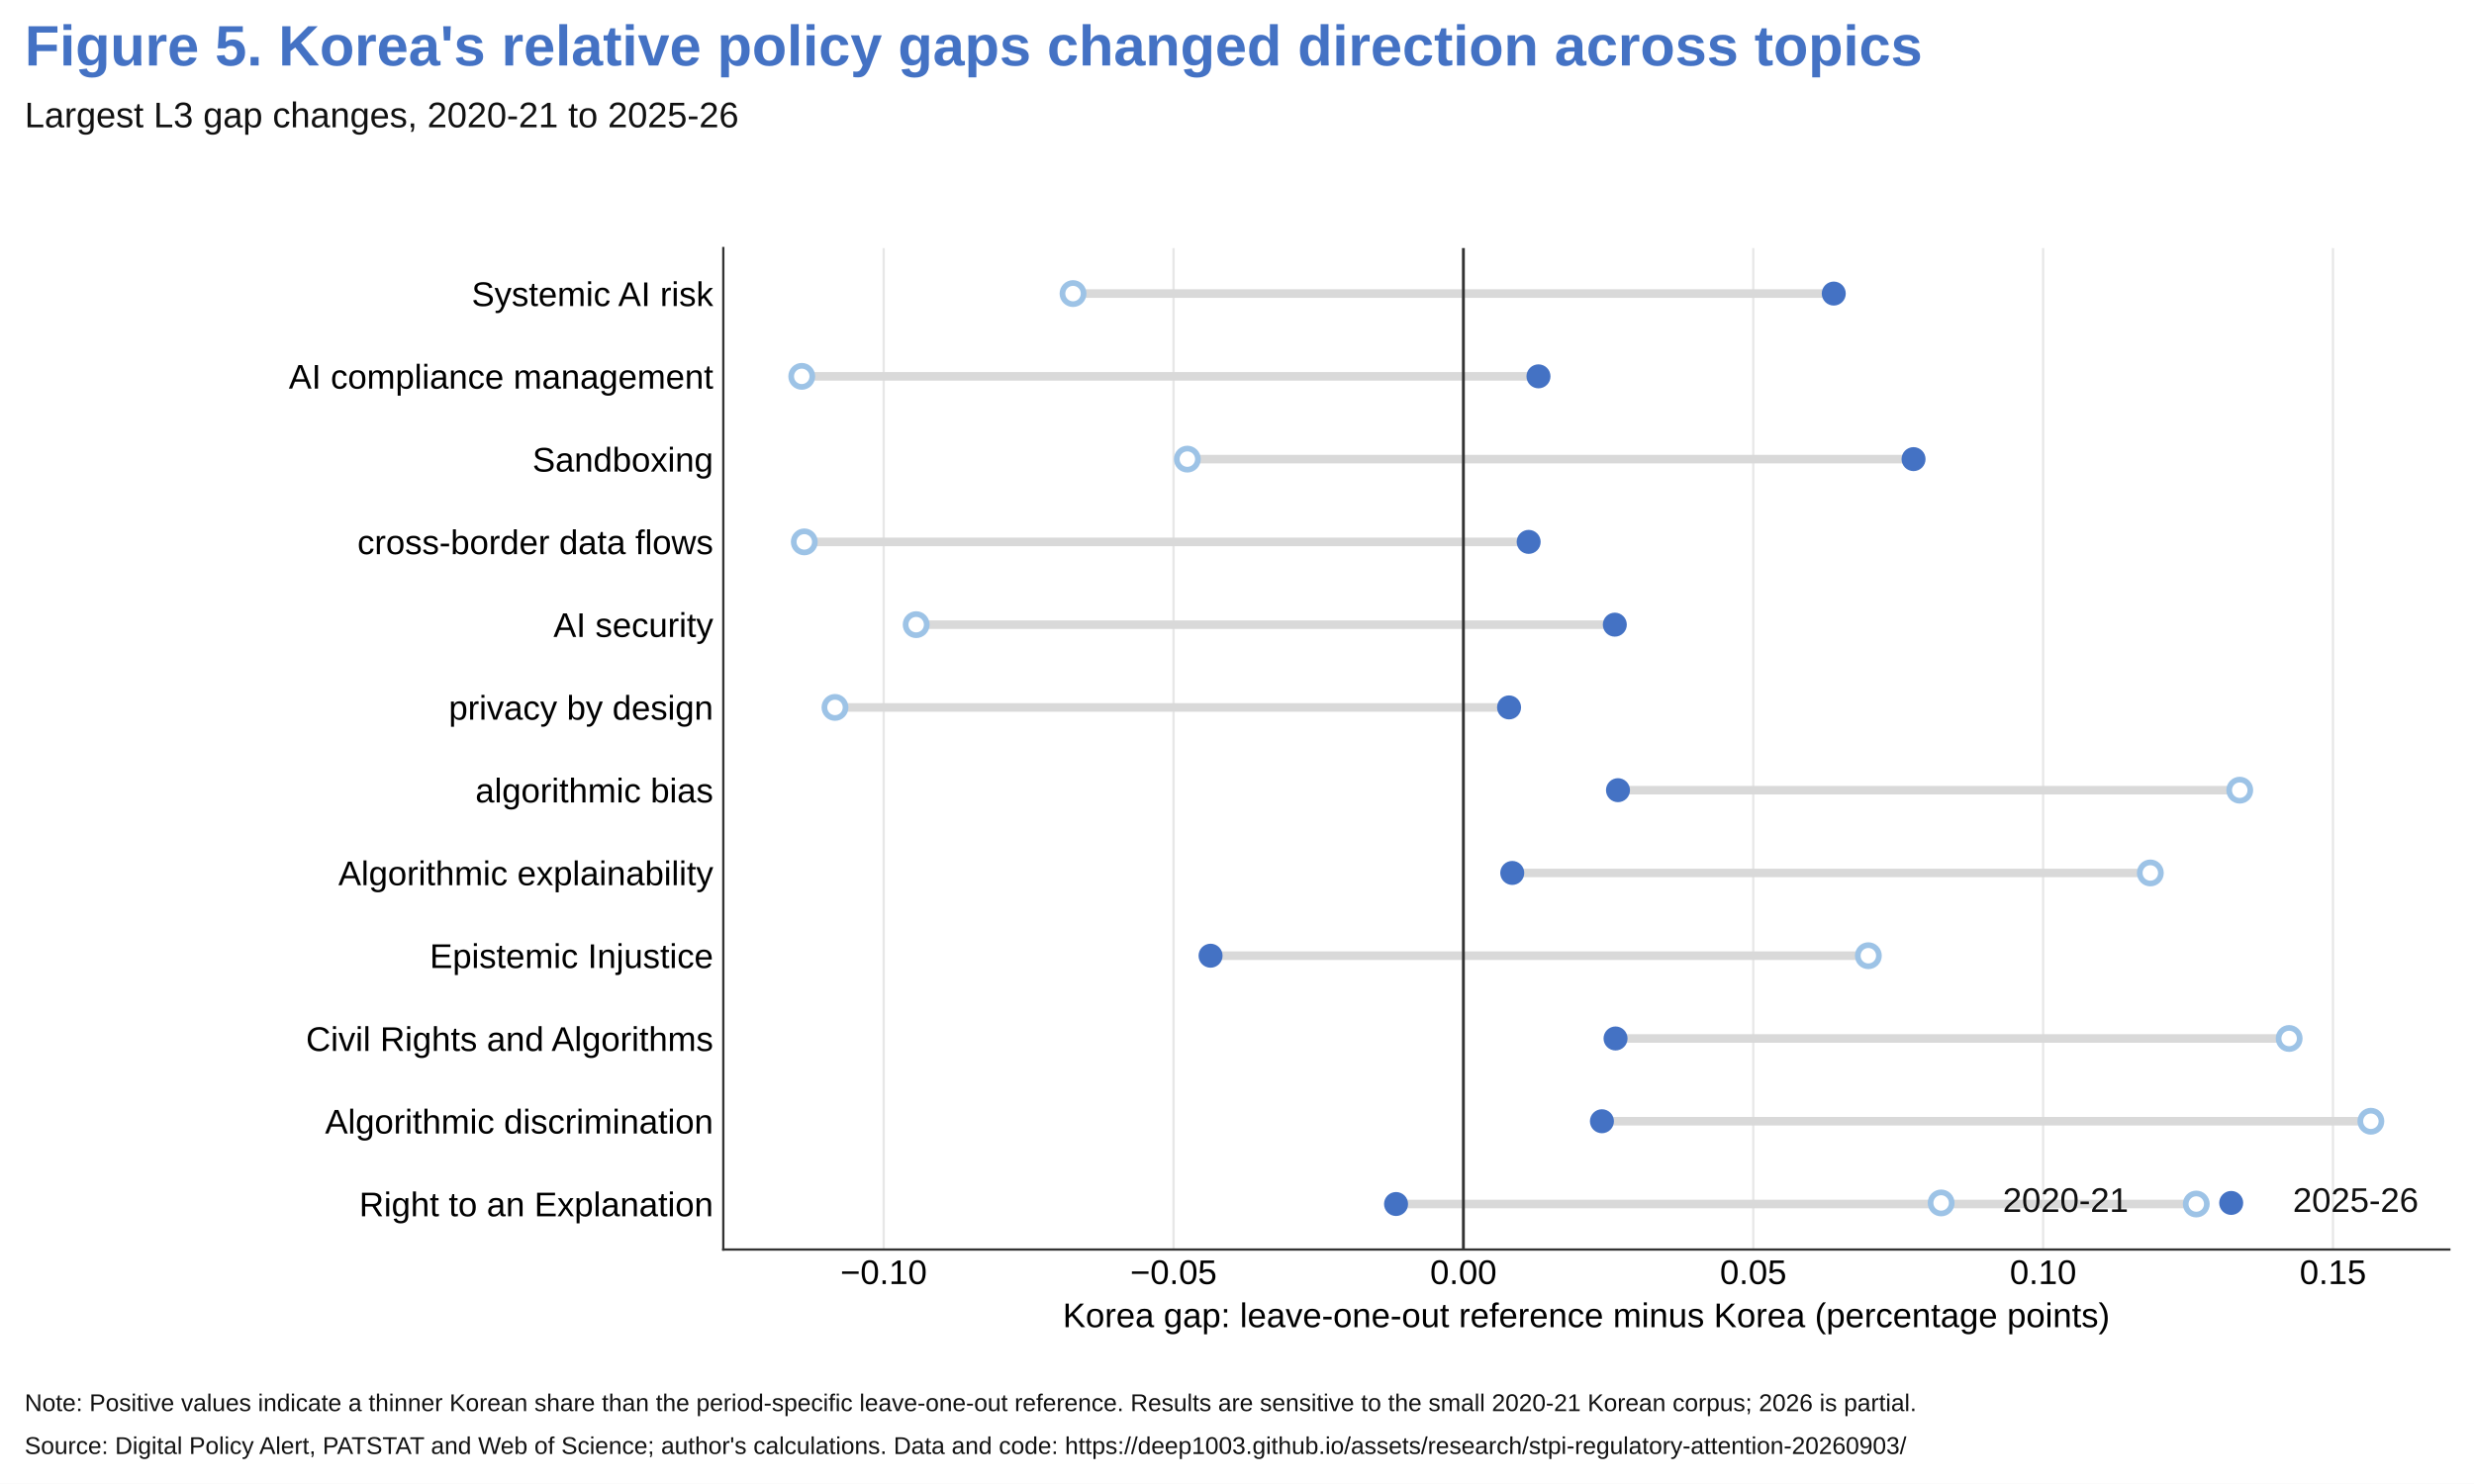
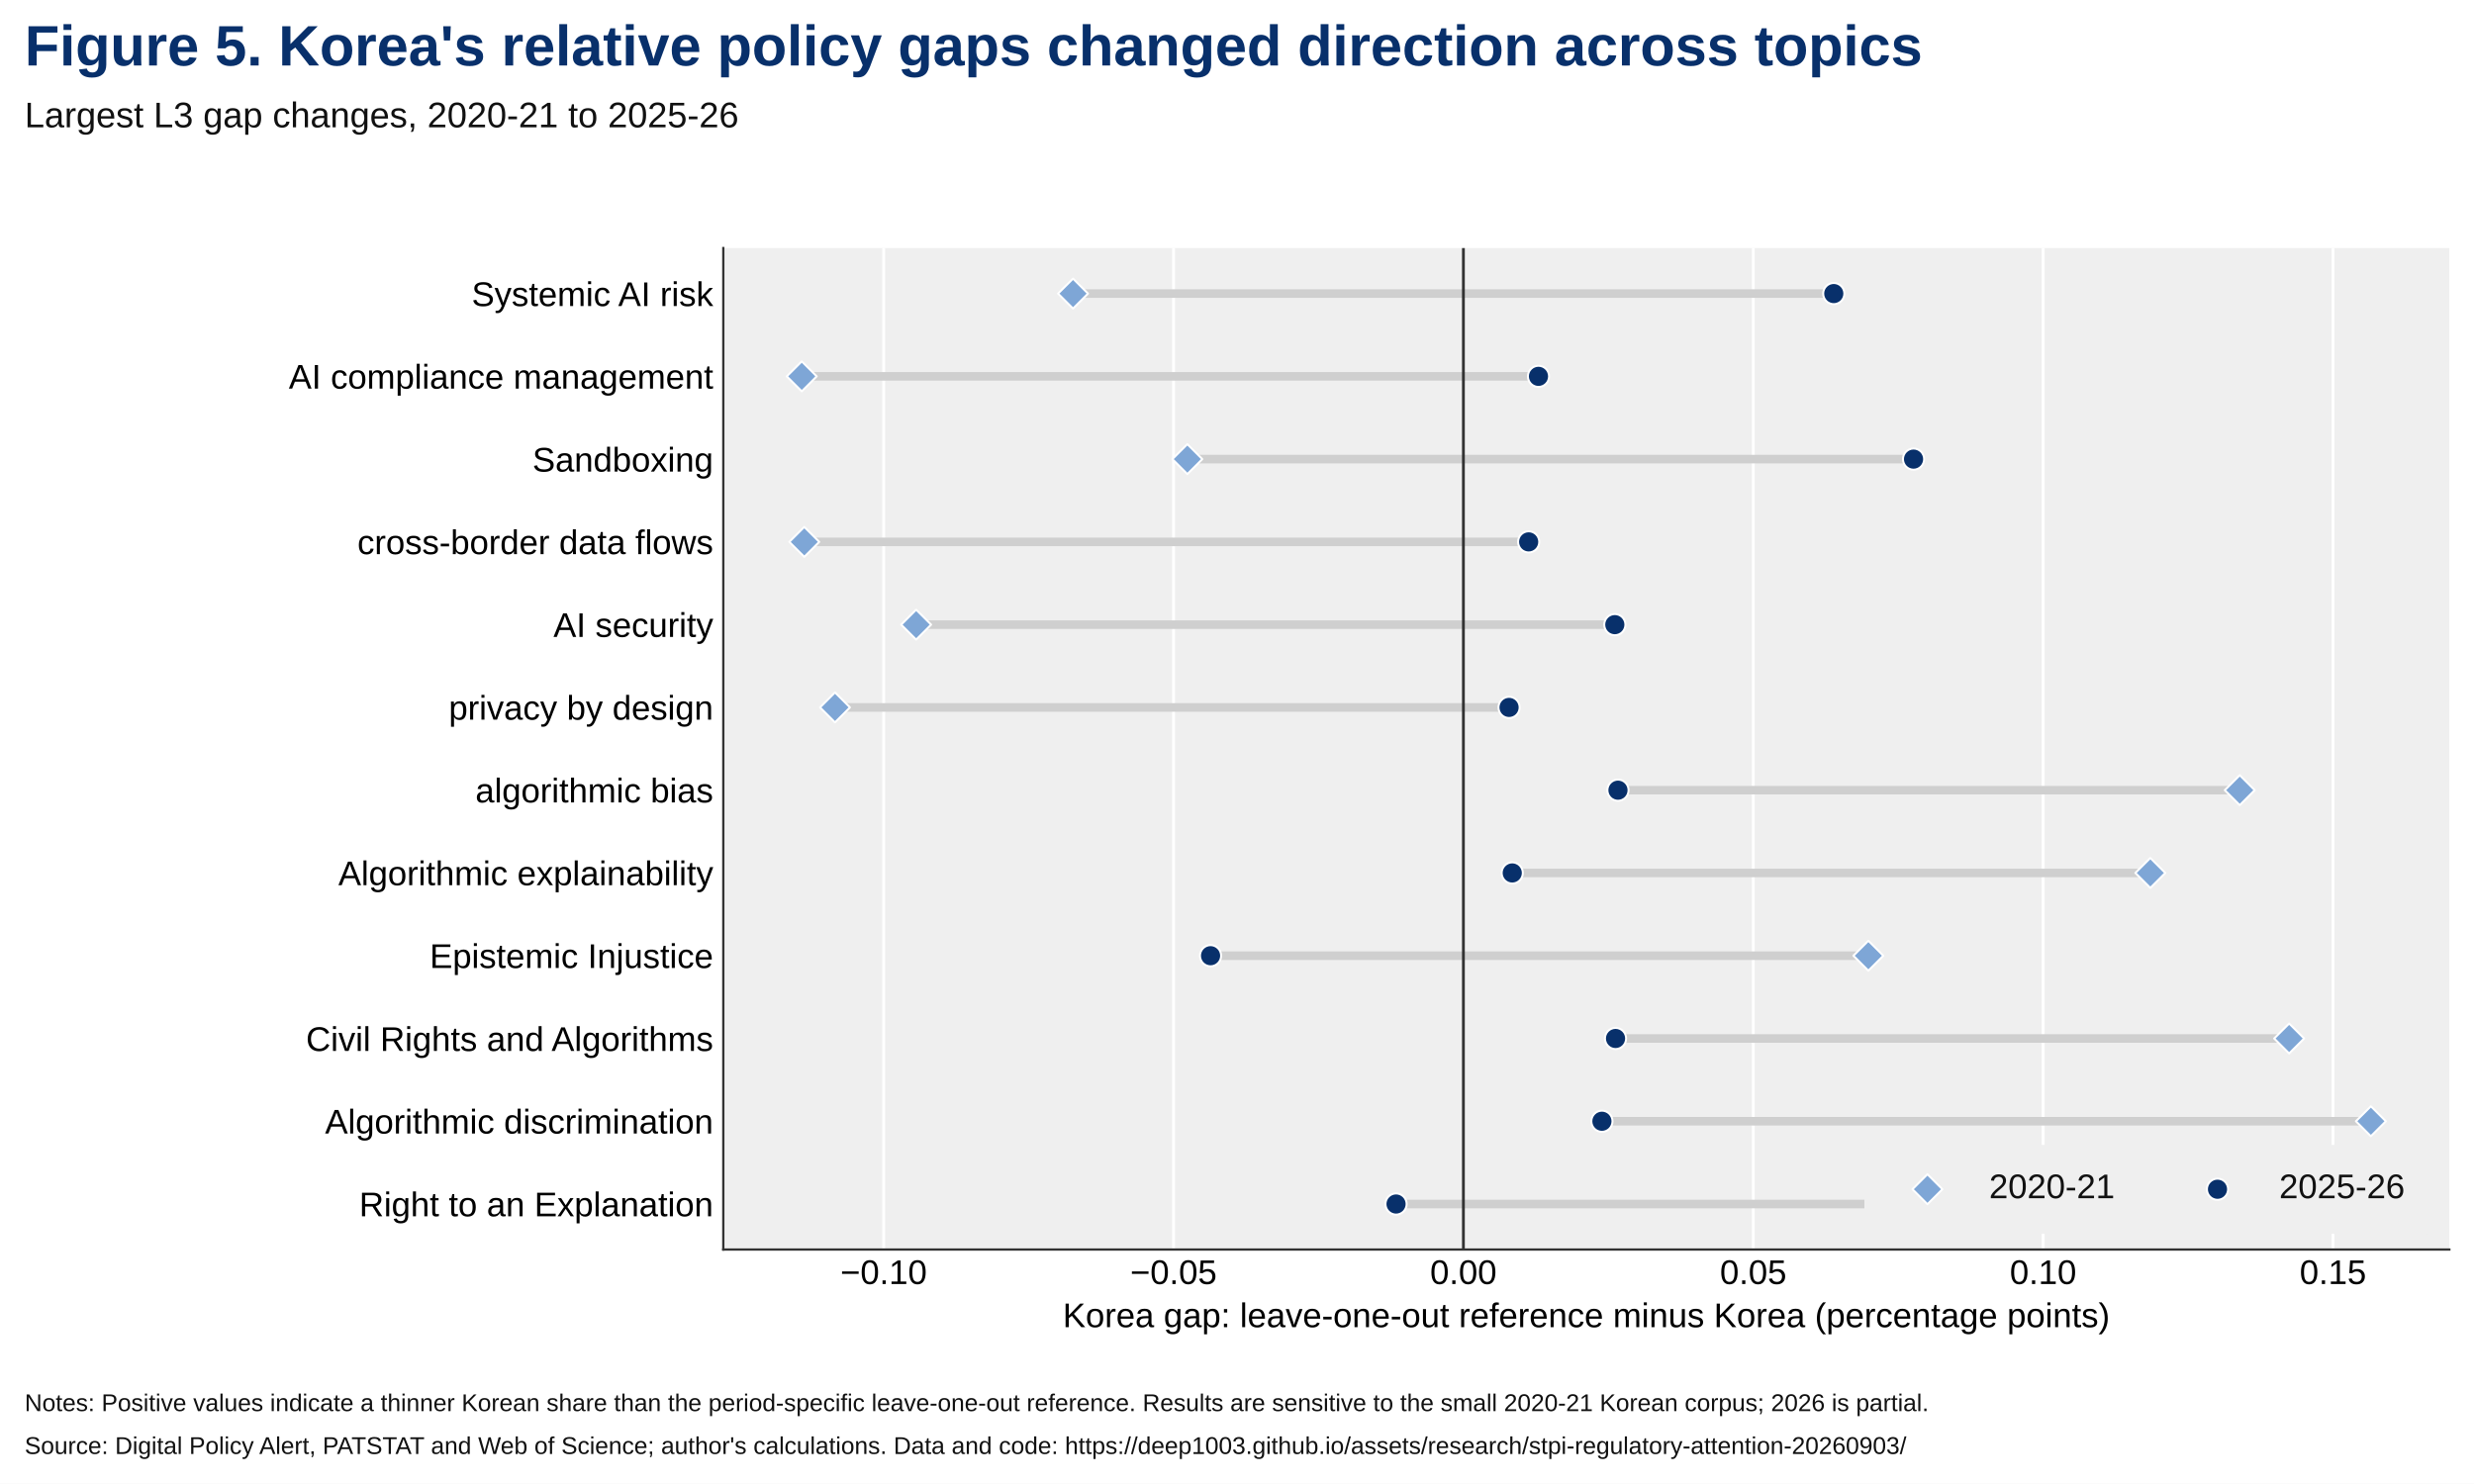
<svg xmlns="http://www.w3.org/2000/svg" xmlns:xlink="http://www.w3.org/1999/xlink" width="866.859pt" height="520.02pt" viewBox="0 0 866.859 520.02" version="1.1">
  <defs>
    <style type="text/css">*{stroke-linejoin: round; stroke-linecap: butt}</style>
  </defs>
  <g id="figure_1">
    <g id="patch_1">
-       <path d="M -0 520.02  L 866.859 520.02  L 866.859 0  L -0 0  z " style="fill: #ffffff" />
+       <path d="M -0 520.02 L 866.859 520.02 L 866.859 0 L -0 0 z " style="fill: #ffffff" />
    </g>
    <g id="axes_1">
      <g id="patch_2">
-         <path d="M 253.434 437.94  L 858.219 437.94  L 858.219 86.94  L 253.434 86.94  z " style="fill: #ffffff" />
+         <path d="M 253.434 437.94 L 858.219 437.94 L 858.219 86.94 L 253.434 86.94 z " style="fill: #efefef" />
      </g>
      <g id="matplotlib.axis_1">
        <g id="xtick_1">
          <g id="line2d_1">
-             <path d="M 309.632 437.94  L 309.632 86.94  " clip-path="url(#p41a62d0edf)" style="fill: none; stroke: #e7e7e7; stroke-width: 0.8; stroke-linecap: square" />
+             <path d="M 309.632 437.94 L 309.632 86.94 " clip-path="url(#pf307c2b6bc)" style="fill: none; stroke: #ffffff; stroke-linecap: square" />
          </g>
          <g id="line2d_2" />
          <g id="text_1">
            <text style="font-size: 12px; font-family: 'Arial'; text-anchor: middle" x="309.632" y="450.029" transform="rotate(-0 309.6322 450.0294)">−0.10</text>
          </g>
        </g>
        <g id="xtick_2">
          <g id="line2d_3">
-             <path d="M 411.195 437.94  L 411.195 86.94  " clip-path="url(#p41a62d0edf)" style="fill: none; stroke: #e7e7e7; stroke-width: 0.8; stroke-linecap: square" />
+             <path d="M 411.195 437.94 L 411.195 86.94 " clip-path="url(#pf307c2b6bc)" style="fill: none; stroke: #ffffff; stroke-linecap: square" />
          </g>
          <g id="line2d_4" />
          <g id="text_2">
            <text style="font-size: 12px; font-family: 'Arial'; text-anchor: middle" x="411.195" y="450.029" transform="rotate(-0 411.1951 450.0294)">−0.05</text>
          </g>
        </g>
        <g id="xtick_3">
          <g id="line2d_5">
-             <path d="M 512.758 437.94  L 512.758 86.94  " clip-path="url(#p41a62d0edf)" style="fill: none; stroke: #e7e7e7; stroke-width: 0.8; stroke-linecap: square" />
+             <path d="M 512.758 437.94 L 512.758 86.94 " clip-path="url(#pf307c2b6bc)" style="fill: none; stroke: #ffffff; stroke-linecap: square" />
          </g>
          <g id="line2d_6" />
          <g id="text_3">
            <text style="font-size: 12px; font-family: 'Arial'; text-anchor: middle" x="512.758" y="450.029" transform="rotate(-0 512.758 450.0294)">0.00</text>
          </g>
        </g>
        <g id="xtick_4">
          <g id="line2d_7">
-             <path d="M 614.321 437.94  L 614.321 86.94  " clip-path="url(#p41a62d0edf)" style="fill: none; stroke: #e7e7e7; stroke-width: 0.8; stroke-linecap: square" />
+             <path d="M 614.321 437.94 L 614.321 86.94 " clip-path="url(#pf307c2b6bc)" style="fill: none; stroke: #ffffff; stroke-linecap: square" />
          </g>
          <g id="line2d_8" />
          <g id="text_4">
            <text style="font-size: 12px; font-family: 'Arial'; text-anchor: middle" x="614.321" y="450.029" transform="rotate(-0 614.3209 450.0294)">0.05</text>
          </g>
        </g>
        <g id="xtick_5">
          <g id="line2d_9">
-             <path d="M 715.884 437.94  L 715.884 86.94  " clip-path="url(#p41a62d0edf)" style="fill: none; stroke: #e7e7e7; stroke-width: 0.8; stroke-linecap: square" />
+             <path d="M 715.884 437.94 L 715.884 86.94 " clip-path="url(#pf307c2b6bc)" style="fill: none; stroke: #ffffff; stroke-linecap: square" />
          </g>
          <g id="line2d_10" />
          <g id="text_5">
            <text style="font-size: 12px; font-family: 'Arial'; text-anchor: middle" x="715.884" y="450.029" transform="rotate(-0 715.8839 450.0294)">0.10</text>
          </g>
        </g>
        <g id="xtick_6">
          <g id="line2d_11">
-             <path d="M 817.447 437.94  L 817.447 86.94  " clip-path="url(#p41a62d0edf)" style="fill: none; stroke: #e7e7e7; stroke-width: 0.8; stroke-linecap: square" />
+             <path d="M 817.447 437.94 L 817.447 86.94 " clip-path="url(#pf307c2b6bc)" style="fill: none; stroke: #ffffff; stroke-linecap: square" />
          </g>
          <g id="line2d_12" />
          <g id="text_6">
            <text style="font-size: 12px; font-family: 'Arial'; text-anchor: middle" x="817.447" y="450.029" transform="rotate(-0 817.4468 450.0294)">0.15</text>
          </g>
        </g>
        <g id="text_7">
          <text style="font-size: 12px; font-family: 'Arial'; text-anchor: middle" x="555.826" y="465.15" transform="rotate(-0 555.8263 465.15)">Korea gap: leave-one-out reference minus Korea (percentage points)</text>
        </g>
      </g>
      <g id="matplotlib.axis_2">
        <g id="ytick_1">
          <g id="line2d_13" />
          <g id="text_8">
            <text style="font-size: 12px; font-family: 'Arial'; text-anchor: end" x="249.934" y="426.28" transform="rotate(-0 249.9339 426.2801)">Right to an Explanation</text>
          </g>
        </g>
        <g id="ytick_2">
          <g id="line2d_14" />
          <g id="text_9">
            <text style="font-size: 12px; font-family: 'Arial'; text-anchor: end" x="249.934" y="397.272" transform="rotate(-0 249.9339 397.2719)">Algorithmic discrimination</text>
          </g>
        </g>
        <g id="ytick_3">
          <g id="line2d_15" />
          <g id="text_10">
            <text style="font-size: 12px; font-family: 'Arial'; text-anchor: end" x="249.934" y="368.337" transform="rotate(-0 249.9339 368.3367)">Civil Rights and Algorithms</text>
          </g>
        </g>
        <g id="ytick_4">
          <g id="line2d_16" />
          <g id="text_11">
            <text style="font-size: 12px; font-family: 'Arial'; text-anchor: end" x="249.934" y="339.255" transform="rotate(-0 249.9339 339.2553)">Epistemic Injustice</text>
          </g>
        </g>
        <g id="ytick_5">
          <g id="line2d_17" />
          <g id="text_12">
            <text style="font-size: 12px; font-family: 'Arial'; text-anchor: end" x="249.934" y="310.247" transform="rotate(-0 249.9339 310.2471)">Algorithmic explainability</text>
          </g>
        </g>
        <g id="ytick_6">
          <g id="line2d_18" />
          <g id="text_13">
            <text style="font-size: 12px; font-family: 'Arial'; text-anchor: end" x="249.934" y="281.239" transform="rotate(-0 249.9339 281.2388)">algorithmic bias</text>
          </g>
        </g>
        <g id="ytick_7">
          <g id="line2d_19" />
          <g id="text_14">
            <text style="font-size: 12px; font-family: 'Arial'; text-anchor: end" x="249.934" y="252.231" transform="rotate(-0 249.9339 252.2306)">privacy by design</text>
          </g>
        </g>
        <g id="ytick_8">
          <g id="line2d_20" />
          <g id="text_15">
            <text style="font-size: 12px; font-family: 'Arial'; text-anchor: end" x="249.934" y="223.222" transform="rotate(-0 249.9339 223.2223)">AI security</text>
          </g>
        </g>
        <g id="ytick_9">
          <g id="line2d_21" />
          <g id="text_16">
            <text style="font-size: 12px; font-family: 'Arial'; text-anchor: end" x="249.934" y="194.214" transform="rotate(-0 249.9339 194.214)">cross-border data flows</text>
          </g>
        </g>
        <g id="ytick_10">
          <g id="line2d_22" />
          <g id="text_17">
            <text style="font-size: 12px; font-family: 'Arial'; text-anchor: end" x="249.934" y="165.279" transform="rotate(-0 249.9339 165.2789)">Sandboxing</text>
          </g>
        </g>
        <g id="ytick_11">
          <g id="line2d_23" />
          <g id="text_18">
            <text style="font-size: 12px; font-family: 'Arial'; text-anchor: end" x="249.934" y="136.197" transform="rotate(-0 249.9339 136.1975)">AI compliance management</text>
          </g>
        </g>
        <g id="ytick_12">
          <g id="line2d_24" />
          <g id="text_19">
            <text style="font-size: 12px; font-family: 'Arial'; text-anchor: end" x="249.934" y="107.262" transform="rotate(-0 249.9339 107.2624)">Systemic AI risk</text>
          </g>
        </g>
      </g>
      <g id="LineCollection_1">
-         <path d="M 769.551 421.985  L 489.159 421.985  " clip-path="url(#p41a62d0edf)" style="fill: none; stroke: #d9d9d9; stroke-width: 3" />
-         <path d="M 830.729 392.977  L 561.294 392.977  " clip-path="url(#p41a62d0edf)" style="fill: none; stroke: #d9d9d9; stroke-width: 3" />
-         <path d="M 802.091 363.969  L 566.065 363.969  " clip-path="url(#p41a62d0edf)" style="fill: none; stroke: #d9d9d9; stroke-width: 3" />
-         <path d="M 654.649 334.961  L 424.164 334.961  " clip-path="url(#p41a62d0edf)" style="fill: none; stroke: #d9d9d9; stroke-width: 3" />
-         <path d="M 753.449 305.952  L 529.873 305.952  " clip-path="url(#p41a62d0edf)" style="fill: none; stroke: #d9d9d9; stroke-width: 3" />
-         <path d="M 784.78 276.944  L 566.919 276.944  " clip-path="url(#p41a62d0edf)" style="fill: none; stroke: #d9d9d9; stroke-width: 3" />
-         <path d="M 292.569 247.936  L 528.757 247.936  " clip-path="url(#p41a62d0edf)" style="fill: none; stroke: #d9d9d9; stroke-width: 3" />
-         <path d="M 321.014 218.928  L 565.813 218.928  " clip-path="url(#p41a62d0edf)" style="fill: none; stroke: #d9d9d9; stroke-width: 3" />
-         <path d="M 281.814 189.919  L 535.626 189.919  " clip-path="url(#p41a62d0edf)" style="fill: none; stroke: #d9d9d9; stroke-width: 3" />
-         <path d="M 416.033 160.911  L 670.485 160.911  " clip-path="url(#p41a62d0edf)" style="fill: none; stroke: #d9d9d9; stroke-width: 3" />
-         <path d="M 280.924 131.903  L 539.067 131.903  " clip-path="url(#p41a62d0edf)" style="fill: none; stroke: #d9d9d9; stroke-width: 3" />
-         <path d="M 375.978 102.895  L 642.531 102.895  " clip-path="url(#p41a62d0edf)" style="fill: none; stroke: #d9d9d9; stroke-width: 3" />
+         <path d="M 769.551 421.985 L 489.159 421.985 " clip-path="url(#pf307c2b6bc)" style="fill: none; stroke: #cfcfcf; stroke-width: 3" />
+         <path d="M 830.729 392.977 L 561.294 392.977 " clip-path="url(#pf307c2b6bc)" style="fill: none; stroke: #cfcfcf; stroke-width: 3" />
+         <path d="M 802.091 363.969 L 566.065 363.969 " clip-path="url(#pf307c2b6bc)" style="fill: none; stroke: #cfcfcf; stroke-width: 3" />
+         <path d="M 654.649 334.961 L 424.164 334.961 " clip-path="url(#pf307c2b6bc)" style="fill: none; stroke: #cfcfcf; stroke-width: 3" />
+         <path d="M 753.449 305.952 L 529.873 305.952 " clip-path="url(#pf307c2b6bc)" style="fill: none; stroke: #cfcfcf; stroke-width: 3" />
+         <path d="M 784.78 276.944 L 566.919 276.944 " clip-path="url(#pf307c2b6bc)" style="fill: none; stroke: #cfcfcf; stroke-width: 3" />
+         <path d="M 292.569 247.936 L 528.757 247.936 " clip-path="url(#pf307c2b6bc)" style="fill: none; stroke: #cfcfcf; stroke-width: 3" />
+         <path d="M 321.014 218.928 L 565.813 218.928 " clip-path="url(#pf307c2b6bc)" style="fill: none; stroke: #cfcfcf; stroke-width: 3" />
+         <path d="M 281.814 189.919 L 535.626 189.919 " clip-path="url(#pf307c2b6bc)" style="fill: none; stroke: #cfcfcf; stroke-width: 3" />
+         <path d="M 416.033 160.911 L 670.485 160.911 " clip-path="url(#pf307c2b6bc)" style="fill: none; stroke: #cfcfcf; stroke-width: 3" />
+         <path d="M 280.924 131.903 L 539.067 131.903 " clip-path="url(#pf307c2b6bc)" style="fill: none; stroke: #cfcfcf; stroke-width: 3" />
+         <path d="M 375.978 102.895 L 642.531 102.895 " clip-path="url(#pf307c2b6bc)" style="fill: none; stroke: #cfcfcf; stroke-width: 3" />
      </g>
      <g id="line2d_25">
-         <path d="M 512.758 437.94  L 512.758 86.94  " clip-path="url(#p41a62d0edf)" style="fill: none; stroke: #333333; stroke-linecap: square" />
+         <path d="M 512.758 437.94 L 512.758 86.94 " clip-path="url(#pf307c2b6bc)" style="fill: none; stroke: #333333; stroke-linecap: square" />
      </g>
      <g id="patch_3">
-         <path d="M 253.434 437.94  L 253.434 86.94  " style="fill: none; stroke: #333333; stroke-width: 0.8; stroke-linejoin: miter; stroke-linecap: square" />
+         <path d="M 253.434 437.94 L 253.434 86.94 " style="fill: none; stroke: #333333; stroke-width: 0.8; stroke-linejoin: miter; stroke-linecap: square" />
      </g>
      <g id="patch_4">
-         <path d="M 253.434 437.94  L 858.219 437.94  " style="fill: none; stroke: #333333; stroke-width: 0.8; stroke-linejoin: miter; stroke-linecap: square" />
+         <path d="M 253.434 437.94 L 858.219 437.94 " style="fill: none; stroke: #333333; stroke-width: 0.8; stroke-linejoin: miter; stroke-linecap: square" />
      </g>
      <g id="PathCollection_1">
        <defs>
-           <path id="m7bc601209c" d="M 0 3.708  C 0.983 3.708 1.927 3.317 2.622 2.622  C 3.317 1.927 3.708 0.983 3.708 0  C 3.708 -0.983 3.317 -1.927 2.622 -2.622  C 1.927 -3.317 0.983 -3.708 0 -3.708  C -0.983 -3.708 -1.927 -3.317 -2.622 -2.622  C -3.317 -1.927 -3.708 -0.983 -3.708 0  C -3.708 0.983 -3.317 1.927 -2.622 2.622  C -1.927 3.317 -0.983 3.708 0 3.708  z " style="stroke: #9dc3e6; stroke-width: 2" />
+           <path id="mfb261cb942" d="M -0 5.244 L 5.244 0 L 0 -5.244 L -5.244 -0 z " style="stroke: #ffffff; stroke-width: 0.7" />
        </defs>
-         <g clip-path="url(#p41a62d0edf)">
-           <use xlink:href="#m7bc601209c" x="769.551" y="421.985" style="fill: #ffffff; stroke: #9dc3e6; stroke-width: 2" />
-           <use xlink:href="#m7bc601209c" x="830.729" y="392.977" style="fill: #ffffff; stroke: #9dc3e6; stroke-width: 2" />
-           <use xlink:href="#m7bc601209c" x="802.091" y="363.969" style="fill: #ffffff; stroke: #9dc3e6; stroke-width: 2" />
-           <use xlink:href="#m7bc601209c" x="654.649" y="334.961" style="fill: #ffffff; stroke: #9dc3e6; stroke-width: 2" />
-           <use xlink:href="#m7bc601209c" x="753.449" y="305.952" style="fill: #ffffff; stroke: #9dc3e6; stroke-width: 2" />
-           <use xlink:href="#m7bc601209c" x="784.78" y="276.944" style="fill: #ffffff; stroke: #9dc3e6; stroke-width: 2" />
-           <use xlink:href="#m7bc601209c" x="292.569" y="247.936" style="fill: #ffffff; stroke: #9dc3e6; stroke-width: 2" />
-           <use xlink:href="#m7bc601209c" x="321.014" y="218.928" style="fill: #ffffff; stroke: #9dc3e6; stroke-width: 2" />
-           <use xlink:href="#m7bc601209c" x="281.814" y="189.919" style="fill: #ffffff; stroke: #9dc3e6; stroke-width: 2" />
-           <use xlink:href="#m7bc601209c" x="416.033" y="160.911" style="fill: #ffffff; stroke: #9dc3e6; stroke-width: 2" />
-           <use xlink:href="#m7bc601209c" x="280.924" y="131.903" style="fill: #ffffff; stroke: #9dc3e6; stroke-width: 2" />
-           <use xlink:href="#m7bc601209c" x="375.978" y="102.895" style="fill: #ffffff; stroke: #9dc3e6; stroke-width: 2" />
+         <g clip-path="url(#pf307c2b6bc)">
+           <use xlink:href="#mfb261cb942" x="769.551" y="421.985" style="fill: #7ea6d6; stroke: #ffffff; stroke-width: 0.7" />
+           <use xlink:href="#mfb261cb942" x="830.729" y="392.977" style="fill: #7ea6d6; stroke: #ffffff; stroke-width: 0.7" />
+           <use xlink:href="#mfb261cb942" x="802.091" y="363.969" style="fill: #7ea6d6; stroke: #ffffff; stroke-width: 0.7" />
+           <use xlink:href="#mfb261cb942" x="654.649" y="334.961" style="fill: #7ea6d6; stroke: #ffffff; stroke-width: 0.7" />
+           <use xlink:href="#mfb261cb942" x="753.449" y="305.952" style="fill: #7ea6d6; stroke: #ffffff; stroke-width: 0.7" />
+           <use xlink:href="#mfb261cb942" x="784.78" y="276.944" style="fill: #7ea6d6; stroke: #ffffff; stroke-width: 0.7" />
+           <use xlink:href="#mfb261cb942" x="292.569" y="247.936" style="fill: #7ea6d6; stroke: #ffffff; stroke-width: 0.7" />
+           <use xlink:href="#mfb261cb942" x="321.014" y="218.928" style="fill: #7ea6d6; stroke: #ffffff; stroke-width: 0.7" />
+           <use xlink:href="#mfb261cb942" x="281.814" y="189.919" style="fill: #7ea6d6; stroke: #ffffff; stroke-width: 0.7" />
+           <use xlink:href="#mfb261cb942" x="416.033" y="160.911" style="fill: #7ea6d6; stroke: #ffffff; stroke-width: 0.7" />
+           <use xlink:href="#mfb261cb942" x="280.924" y="131.903" style="fill: #7ea6d6; stroke: #ffffff; stroke-width: 0.7" />
+           <use xlink:href="#mfb261cb942" x="375.978" y="102.895" style="fill: #7ea6d6; stroke: #ffffff; stroke-width: 0.7" />
        </g>
      </g>
      <g id="PathCollection_2">
        <defs>
-           <path id="m0c59d179ab" d="M 0 3.708  C 0.983 3.708 1.927 3.317 2.622 2.622  C 3.317 1.927 3.708 0.983 3.708 0  C 3.708 -0.983 3.317 -1.927 2.622 -2.622  C 1.927 -3.317 0.983 -3.708 0 -3.708  C -0.983 -3.708 -1.927 -3.317 -2.622 -2.622  C -3.317 -1.927 -3.708 -0.983 -3.708 0  C -3.708 0.983 -3.317 1.927 -2.622 2.622  C -1.927 3.317 -0.983 3.708 0 3.708  z " style="stroke: #4472c4" />
+           <path id="m74d0d4ebb1" d="M 0 3.708 C 0.983 3.708 1.927 3.317 2.622 2.622 C 3.317 1.927 3.708 0.983 3.708 0 C 3.708 -0.983 3.317 -1.927 2.622 -2.622 C 1.927 -3.317 0.983 -3.708 0 -3.708 C -0.983 -3.708 -1.927 -3.317 -2.622 -2.622 C -3.317 -1.927 -3.708 -0.983 -3.708 0 C -3.708 0.983 -3.317 1.927 -2.622 2.622 C -1.927 3.317 -0.983 3.708 0 3.708 z " style="stroke: #ffffff; stroke-width: 0.7" />
        </defs>
-         <g clip-path="url(#p41a62d0edf)">
-           <use xlink:href="#m0c59d179ab" x="489.159" y="421.985" style="fill: #4472c4; stroke: #4472c4" />
-           <use xlink:href="#m0c59d179ab" x="561.294" y="392.977" style="fill: #4472c4; stroke: #4472c4" />
-           <use xlink:href="#m0c59d179ab" x="566.065" y="363.969" style="fill: #4472c4; stroke: #4472c4" />
-           <use xlink:href="#m0c59d179ab" x="424.164" y="334.961" style="fill: #4472c4; stroke: #4472c4" />
-           <use xlink:href="#m0c59d179ab" x="529.873" y="305.952" style="fill: #4472c4; stroke: #4472c4" />
-           <use xlink:href="#m0c59d179ab" x="566.919" y="276.944" style="fill: #4472c4; stroke: #4472c4" />
-           <use xlink:href="#m0c59d179ab" x="528.757" y="247.936" style="fill: #4472c4; stroke: #4472c4" />
-           <use xlink:href="#m0c59d179ab" x="565.813" y="218.928" style="fill: #4472c4; stroke: #4472c4" />
-           <use xlink:href="#m0c59d179ab" x="535.626" y="189.919" style="fill: #4472c4; stroke: #4472c4" />
-           <use xlink:href="#m0c59d179ab" x="670.485" y="160.911" style="fill: #4472c4; stroke: #4472c4" />
-           <use xlink:href="#m0c59d179ab" x="539.067" y="131.903" style="fill: #4472c4; stroke: #4472c4" />
-           <use xlink:href="#m0c59d179ab" x="642.531" y="102.895" style="fill: #4472c4; stroke: #4472c4" />
+         <g clip-path="url(#pf307c2b6bc)">
+           <use xlink:href="#m74d0d4ebb1" x="489.159" y="421.985" style="fill: #08306b; stroke: #ffffff; stroke-width: 0.7" />
+           <use xlink:href="#m74d0d4ebb1" x="561.294" y="392.977" style="fill: #08306b; stroke: #ffffff; stroke-width: 0.7" />
+           <use xlink:href="#m74d0d4ebb1" x="566.065" y="363.969" style="fill: #08306b; stroke: #ffffff; stroke-width: 0.7" />
+           <use xlink:href="#m74d0d4ebb1" x="424.164" y="334.961" style="fill: #08306b; stroke: #ffffff; stroke-width: 0.7" />
+           <use xlink:href="#m74d0d4ebb1" x="529.873" y="305.952" style="fill: #08306b; stroke: #ffffff; stroke-width: 0.7" />
+           <use xlink:href="#m74d0d4ebb1" x="566.919" y="276.944" style="fill: #08306b; stroke: #ffffff; stroke-width: 0.7" />
+           <use xlink:href="#m74d0d4ebb1" x="528.757" y="247.936" style="fill: #08306b; stroke: #ffffff; stroke-width: 0.7" />
+           <use xlink:href="#m74d0d4ebb1" x="565.813" y="218.928" style="fill: #08306b; stroke: #ffffff; stroke-width: 0.7" />
+           <use xlink:href="#m74d0d4ebb1" x="535.626" y="189.919" style="fill: #08306b; stroke: #ffffff; stroke-width: 0.7" />
+           <use xlink:href="#m74d0d4ebb1" x="670.485" y="160.911" style="fill: #08306b; stroke: #ffffff; stroke-width: 0.7" />
+           <use xlink:href="#m74d0d4ebb1" x="539.067" y="131.903" style="fill: #08306b; stroke: #ffffff; stroke-width: 0.7" />
+           <use xlink:href="#m74d0d4ebb1" x="642.531" y="102.895" style="fill: #08306b; stroke: #ffffff; stroke-width: 0.7" />
        </g>
      </g>
      <g id="legend_1">
+         <g id="patch_5">
+           <path d="M 656.15 431.94 L 849.819 431.94 Q 852.219 431.94 852.219 429.54 L 852.219 404.166 Q 852.219 401.766 849.819 401.766 L 656.15 401.766 Q 653.75 401.766 653.75 404.166 L 653.75 429.54 Q 653.75 431.94 656.15 431.94 z " style="fill: #efefef; stroke: #efefef; stroke-linejoin: miter" />
+         </g>
        <g id="PathCollection_3">
          <g>
-             <use xlink:href="#m7bc601209c" x="680.15" y="421.605" style="fill: #ffffff; stroke: #9dc3e6; stroke-width: 2" />
+             <use xlink:href="#mfb261cb942" x="675.35" y="416.805" style="fill: #7ea6d6; stroke: #ffffff; stroke-width: 0.7" />
          </g>
        </g>
        <g id="text_20">
-           <text style="font-size: 12px; font-family: 'Arial'; text-anchor: start; fill: #111111" x="701.75" y="424.755" transform="rotate(-0 701.75 424.755)">2020-21</text>
+           <text style="font-size: 12px; font-family: 'Arial'; text-anchor: start; fill: #111111" x="696.95" y="419.955" transform="rotate(-0 696.95 419.955)">2020-21</text>
        </g>
        <g id="PathCollection_4">
          <g>
-             <use xlink:href="#m0c59d179ab" x="781.784" y="421.605" style="fill: #4472c4; stroke: #4472c4" />
+             <use xlink:href="#m74d0d4ebb1" x="776.984" y="416.805" style="fill: #08306b; stroke: #ffffff; stroke-width: 0.7" />
          </g>
        </g>
        <g id="text_21">
-           <text style="font-size: 12px; font-family: 'Arial'; text-anchor: start; fill: #111111" x="803.384" y="424.755" transform="rotate(-0 803.3844 424.755)">2025-26</text>
+           <text style="font-size: 12px; font-family: 'Arial'; text-anchor: start; fill: #111111" x="798.584" y="419.955" transform="rotate(-0 798.5844 419.955)">2025-26</text>
        </g>
      </g>
    </g>
    <g id="text_22">
-       <text style="font-weight: 700; font-size: 20px; font-family: 'Arial'; text-anchor: start; fill: #4472c4" x="8.64" y="22.956" transform="rotate(-0 8.64 22.95563)">Figure 5. Korea's relative policy gaps changed direction across topics</text>
+       <text style="font-weight: 700; font-size: 20px; font-family: 'Arial'; text-anchor: start; fill: #08306b" x="8.64" y="22.956" transform="rotate(-0 8.64 22.95563)">Figure 5. Korea's relative policy gaps changed direction across topics</text>
    </g>
    <g id="text_23">
      <text style="font-size: 12.5px; font-family: 'Arial'; text-anchor: start; fill: #111111" x="8.64" y="44.624" transform="rotate(-0 8.64 44.62438)">Largest L3 gap changes, 2020-21 to 2025-26</text>
    </g>
    <g id="text_24">
-       <text style="font-size: 8.5px; font-family: 'Arial'; text-anchor: start; fill: #111111" x="8.64" y="494.571" transform="rotate(-0 8.64 494.5706)">Note: Positive values indicate a thinner Korean share than the period-specific leave-one-out reference. Results are sensitive to the small 2020-21 Korean corpus; 2026 is partial.</text>
+       <text style="font-size: 8.5px; font-family: 'Arial'; text-anchor: start; fill: #111111" x="8.64" y="494.571" transform="rotate(-0 8.64 494.5706)">Notes: Positive values indicate a thinner Korean share than the period-specific leave-one-out reference. Results are sensitive to the small 2020-21 Korean corpus; 2026 is partial.</text>
    </g>
    <g id="text_25">
      <text style="font-size: 8.5px; font-family: 'Arial'; text-anchor: start; fill: #111111" x="8.64" y="509.591" transform="rotate(-0 8.64 509.591)">Source: Digital Policy Alert, PATSTAT and Web of Science; author's calculations. Data and code: https://deep1003.github.io/assets/research/stpi-regulatory-attention-20260903/</text>
    </g>
  </g>
  <defs>
-     <clipPath id="p41a62d0edf">
+     <clipPath id="pf307c2b6bc">
      <rect x="253.434" y="86.94" width="604.785" height="351" />
    </clipPath>
  </defs>
</svg>
